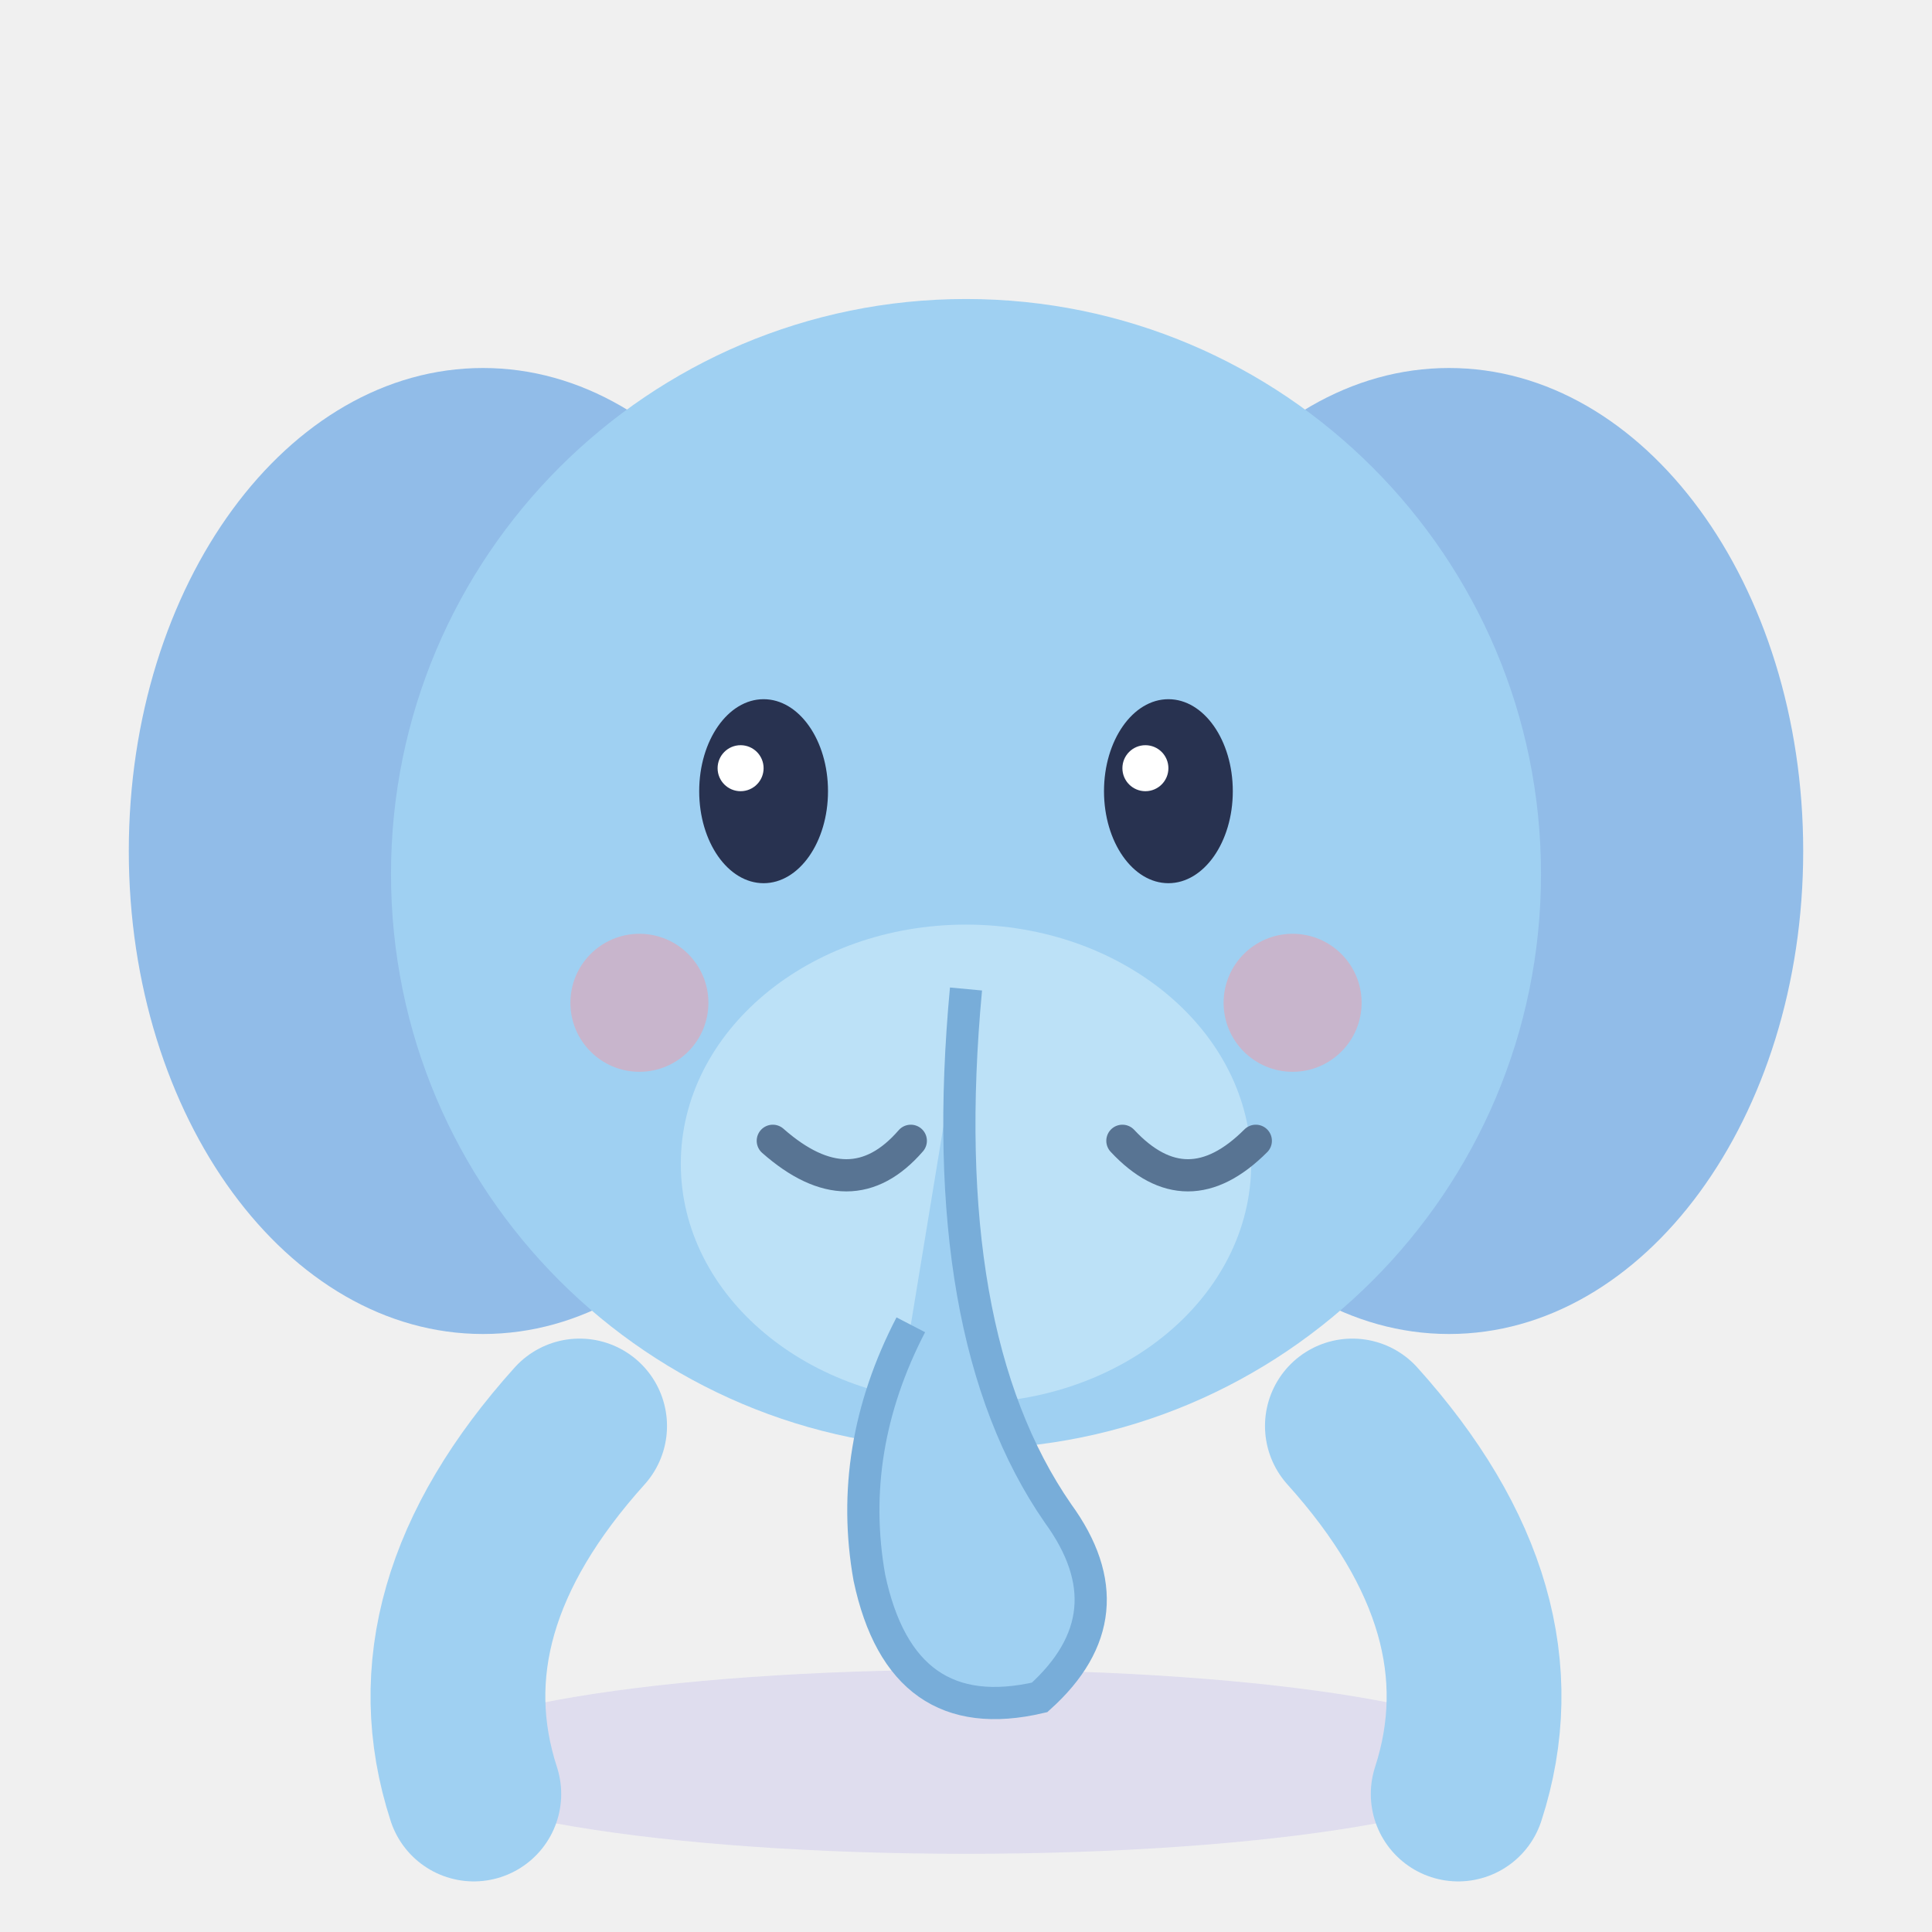
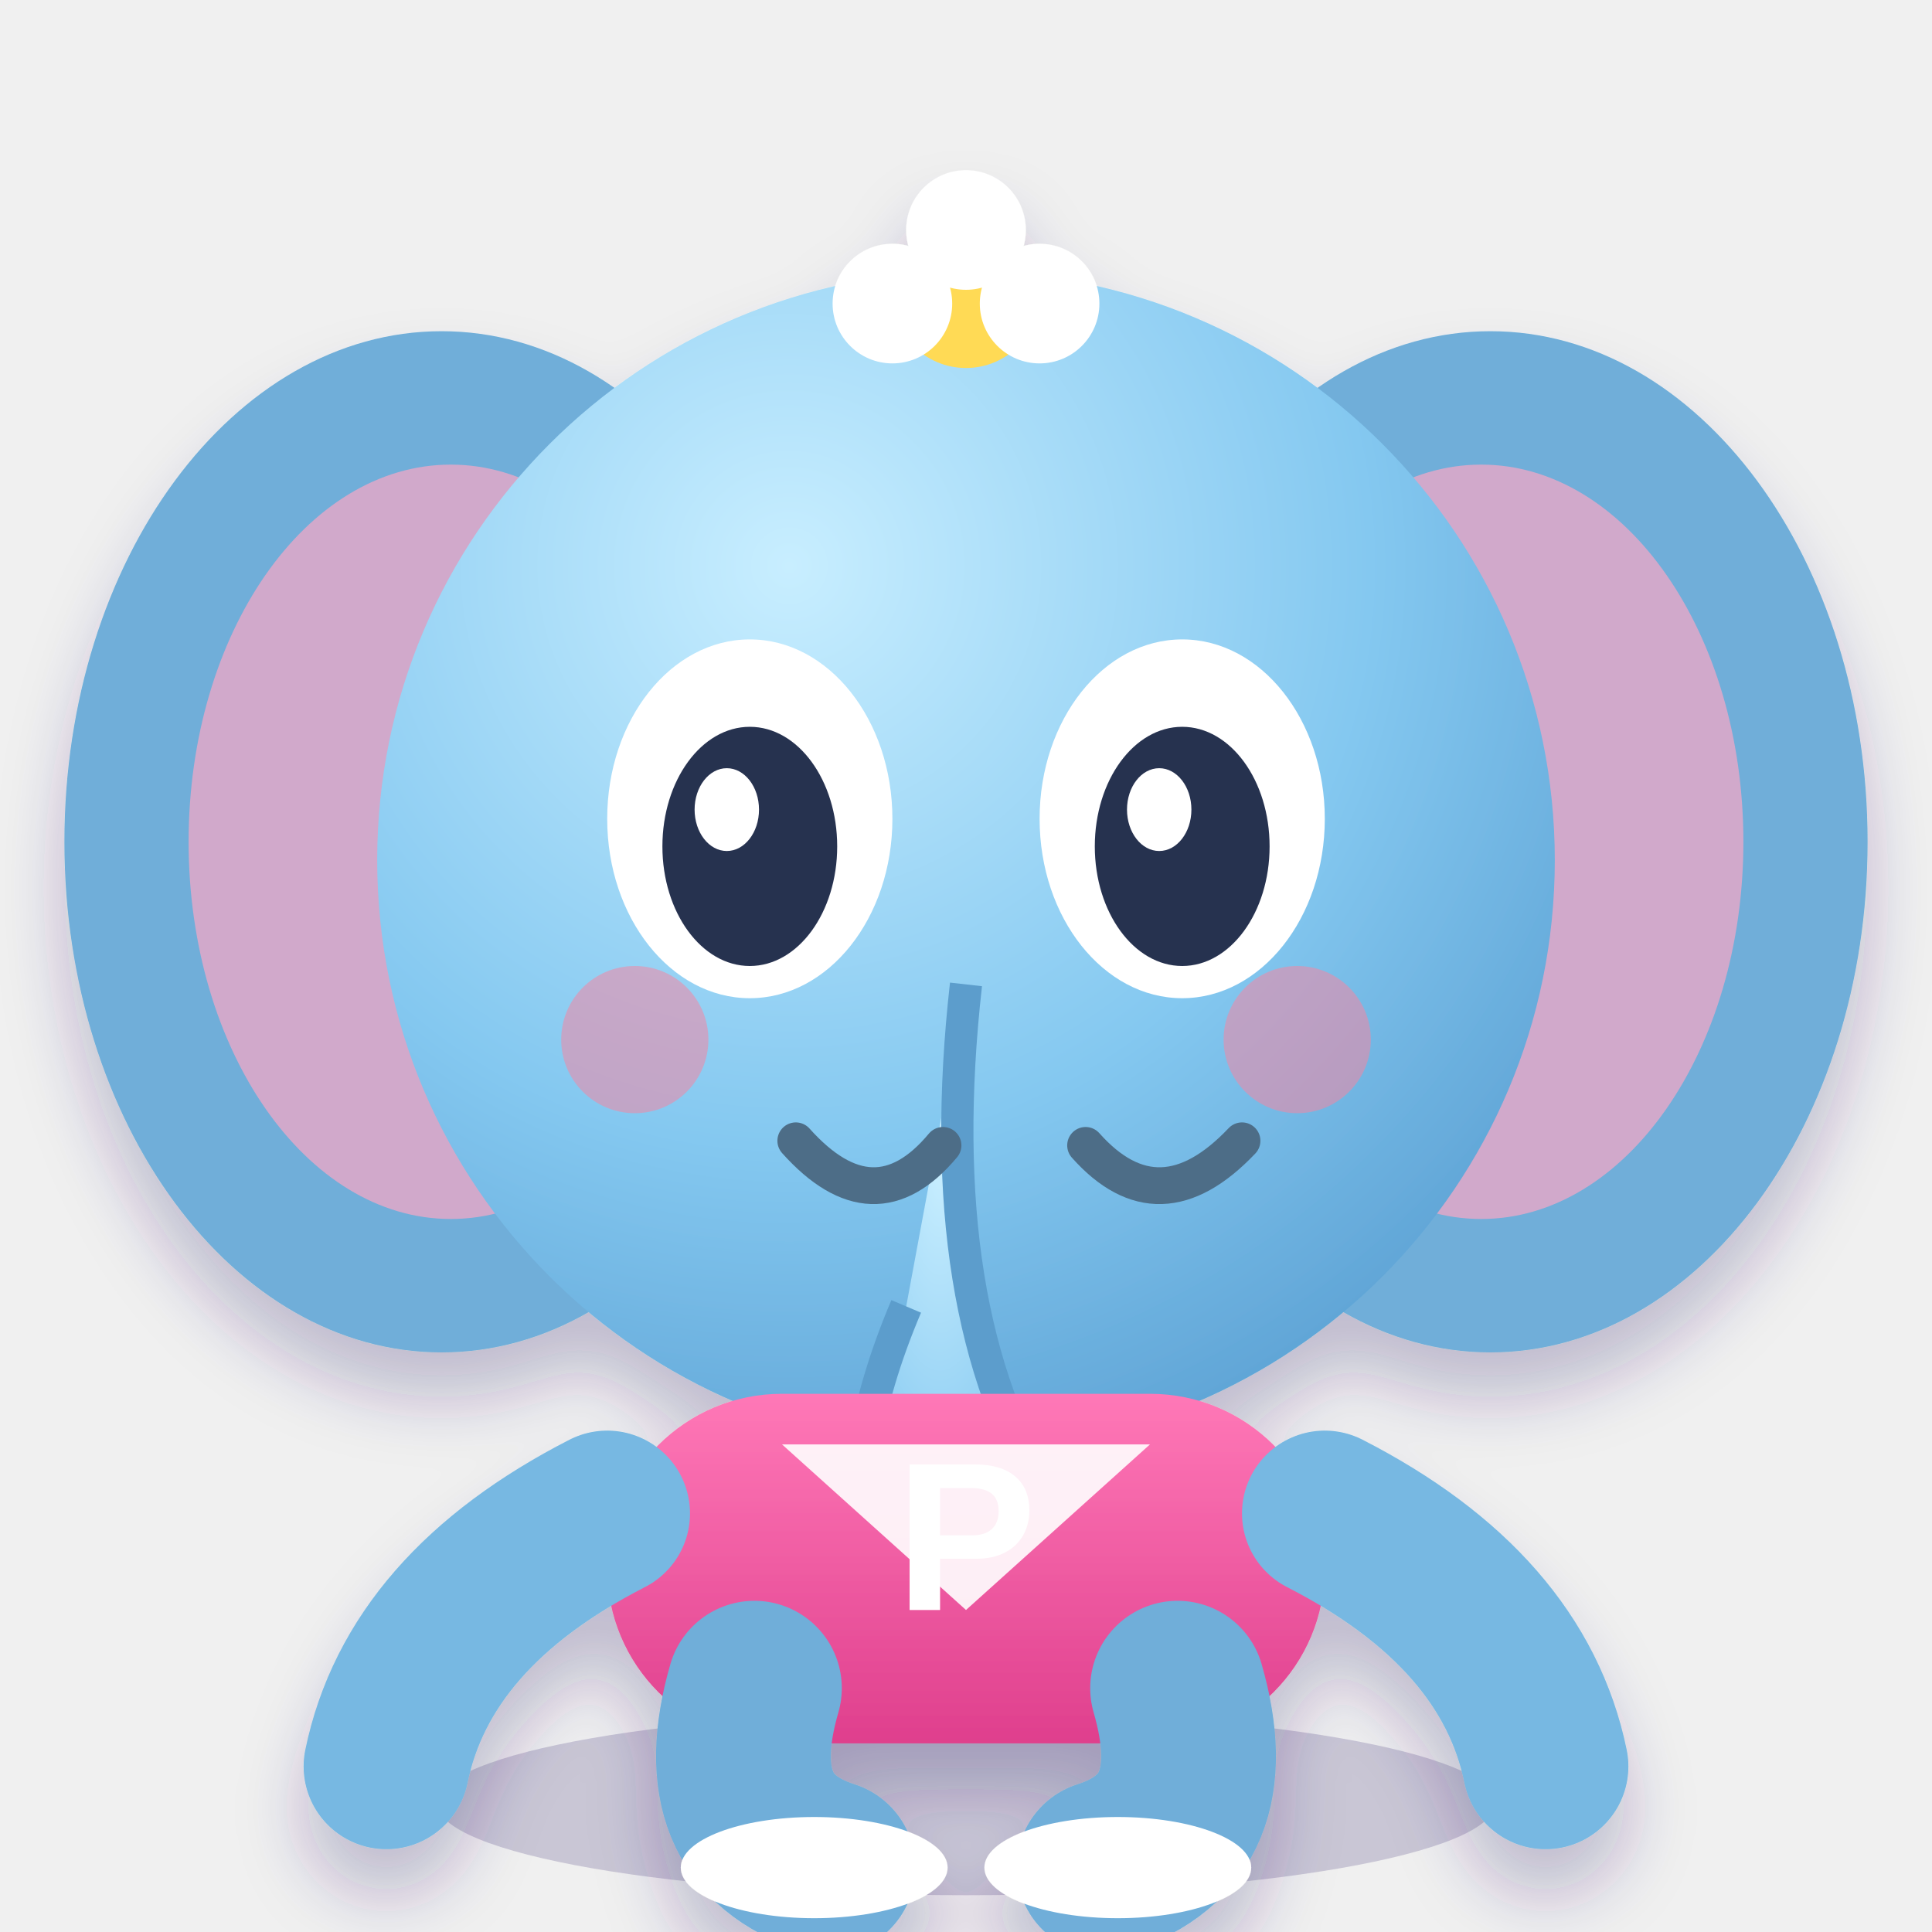
<svg xmlns="http://www.w3.org/2000/svg" viewBox="0 0 420 420">
-   <ellipse cx="210" cy="383" rx="120" ry="20" fill="#5b4be0" opacity=".12" />
-   <ellipse cx="105" cy="185" rx="77" ry="105" fill="#91bce8" />
-   <ellipse cx="315" cy="185" rx="77" ry="105" fill="#91bce8" />
-   <circle cx="210" cy="190" r="125" fill="#9fd0f2" />
-   <ellipse cx="210" cy="253" rx="62" ry="52" fill="#bce1f7" />
-   <ellipse cx="166" cy="172" rx="14" ry="20" fill="#283250" />
-   <ellipse cx="254" cy="172" rx="14" ry="20" fill="#283250" />
-   <circle cx="161" cy="167" r="5" fill="#fff" />
-   <circle cx="249" cy="167" r="5" fill="#fff" />
-   <path d="M210 215 Q203 290 230 329 Q246 351 226 369 Q196 376 189 343 Q184 315 198 288" fill="#9fd0f2" stroke="#78add9" stroke-width="7" />
-   <path d="M168 248 Q185 263 198 248" fill="none" stroke="#587493" stroke-width="7" stroke-linecap="round" />
-   <path d="M244 248 Q258 263 273 248" fill="none" stroke="#587493" stroke-width="7" stroke-linecap="round" />
-   <circle cx="139" cy="218" r="15" fill="#f29aa5" opacity=".5" />
-   <circle cx="281" cy="218" r="15" fill="#f29aa5" opacity=".5" />
-   <path d="M126 310 Q90 350 103 390" fill="none" stroke="#9fd0f2" stroke-width="38" stroke-linecap="round" />
-   <path d="M294 310 Q330 350 317 390" fill="none" stroke="#9fd0f2" stroke-width="38" stroke-linecap="round" />
+   <defs>
+     <radialGradient id="skin" cx="35%" cy="25%" r="85%">
+       <stop stop-color="#c8eeff" />
+       <stop offset=".58" stop-color="#84c8f0" />
+       <stop offset="1" stop-color="#5a9fd2" />
+     </radialGradient>
+     <linearGradient id="shirt" x1="0" y1="0" x2="0" y2="1">
+       <stop stop-color="#ff78b7" />
+       <stop offset="1" stop-color="#df3f8d" />
+     </linearGradient>
+     <filter id="s">
+       <feDropShadow dx="0" dy="10" stdDeviation="7" flood-color="#36236d" flood-opacity=".25" />
+     </filter>
+   </defs>
+   <ellipse cx="210" cy="392" rx="115" ry="20" fill="#2e1d69" opacity=".2" />
+   <g filter="url(#s)">
+     <ellipse cx="96" cy="183" rx="82" ry="111" fill="#6faed9" />
+     <ellipse cx="324" cy="183" rx="82" ry="111" fill="#6faed9" />
+     <ellipse cx="98" cy="183" rx="57" ry="82" fill="#f6a7c6" opacity=".72" />
+     <ellipse cx="322" cy="183" rx="57" ry="82" fill="#f6a7c6" opacity=".72" />
+     <circle cx="210" cy="187" r="128" fill="url(#skin)" />
+     <ellipse cx="163" cy="178" rx="31" ry="39" fill="#fff" />
+     <ellipse cx="257" cy="178" rx="31" ry="39" fill="#fff" />
+     <ellipse cx="163" cy="184" rx="19" ry="26" fill="#283250" />
+     <ellipse cx="257" cy="184" rx="19" ry="26" fill="#283250" />
+     <ellipse cx="158" cy="176" rx="7" ry="9" fill="#fff" />
+     <ellipse cx="252" cy="176" rx="7" ry="9" fill="#fff" />
+     <circle cx="138" cy="226" r="16" fill="#f287a4" opacity=".55" />
+     <circle cx="282" cy="226" r="16" fill="#f287a4" opacity=".55" />
+     <path d="M210 214 Q202 285 228 326 Q247 354 226 372 Q195 377 188 343 Q183 317 197 284" fill="url(#skin)" stroke="#5c9dcc" stroke-width="7" />
+     <path d="M173 248 Q190 267 205 249" fill="none" stroke="#4d6d87" stroke-width="8" stroke-linecap="round" />
+     <path d="M236 249 Q252 267 270 248" fill="none" stroke="#4d6d87" stroke-width="8" stroke-linecap="round" />
+     <rect x="132" y="303" width="156" height="76" rx="38" fill="url(#shirt)" />
+     <path d="M170 314 L210 350 L250 314" fill="#fff" opacity=".9" />
+     <text x="210" y="350" text-anchor="middle" font-size="46" font-weight="900" font-family="Arial Rounded MT Bold,Arial" fill="#fff">P</text>
+     <path d="M132 329 Q91 350 84 384" fill="none" stroke="#77b8e2" stroke-width="36" stroke-linecap="round" />
+     <path d="M288 329 Q329 350 336 384" fill="none" stroke="#77b8e2" stroke-width="36" stroke-linecap="round" />
+     <path d="M164 367 Q155 398 180 406" fill="none" stroke="#6faed9" stroke-width="38" stroke-linecap="round" />
+     <path d="M256 367 Q265 398 240 406" fill="none" stroke="#6faed9" stroke-width="38" stroke-linecap="round" />
+     <ellipse cx="177" cy="406" rx="29" ry="11" fill="#fff" />
+     <ellipse cx="243" cy="406" rx="29" ry="11" fill="#fff" />
+     <circle cx="210" cy="64" r="16" fill="#ffda54" />
+     <circle cx="194" cy="66" r="13" fill="#fff" />
+     <circle cx="226" cy="66" r="13" fill="#fff" />
+     <circle cx="210" cy="50" r="13" fill="#fff" />
+   </g>
</svg>
